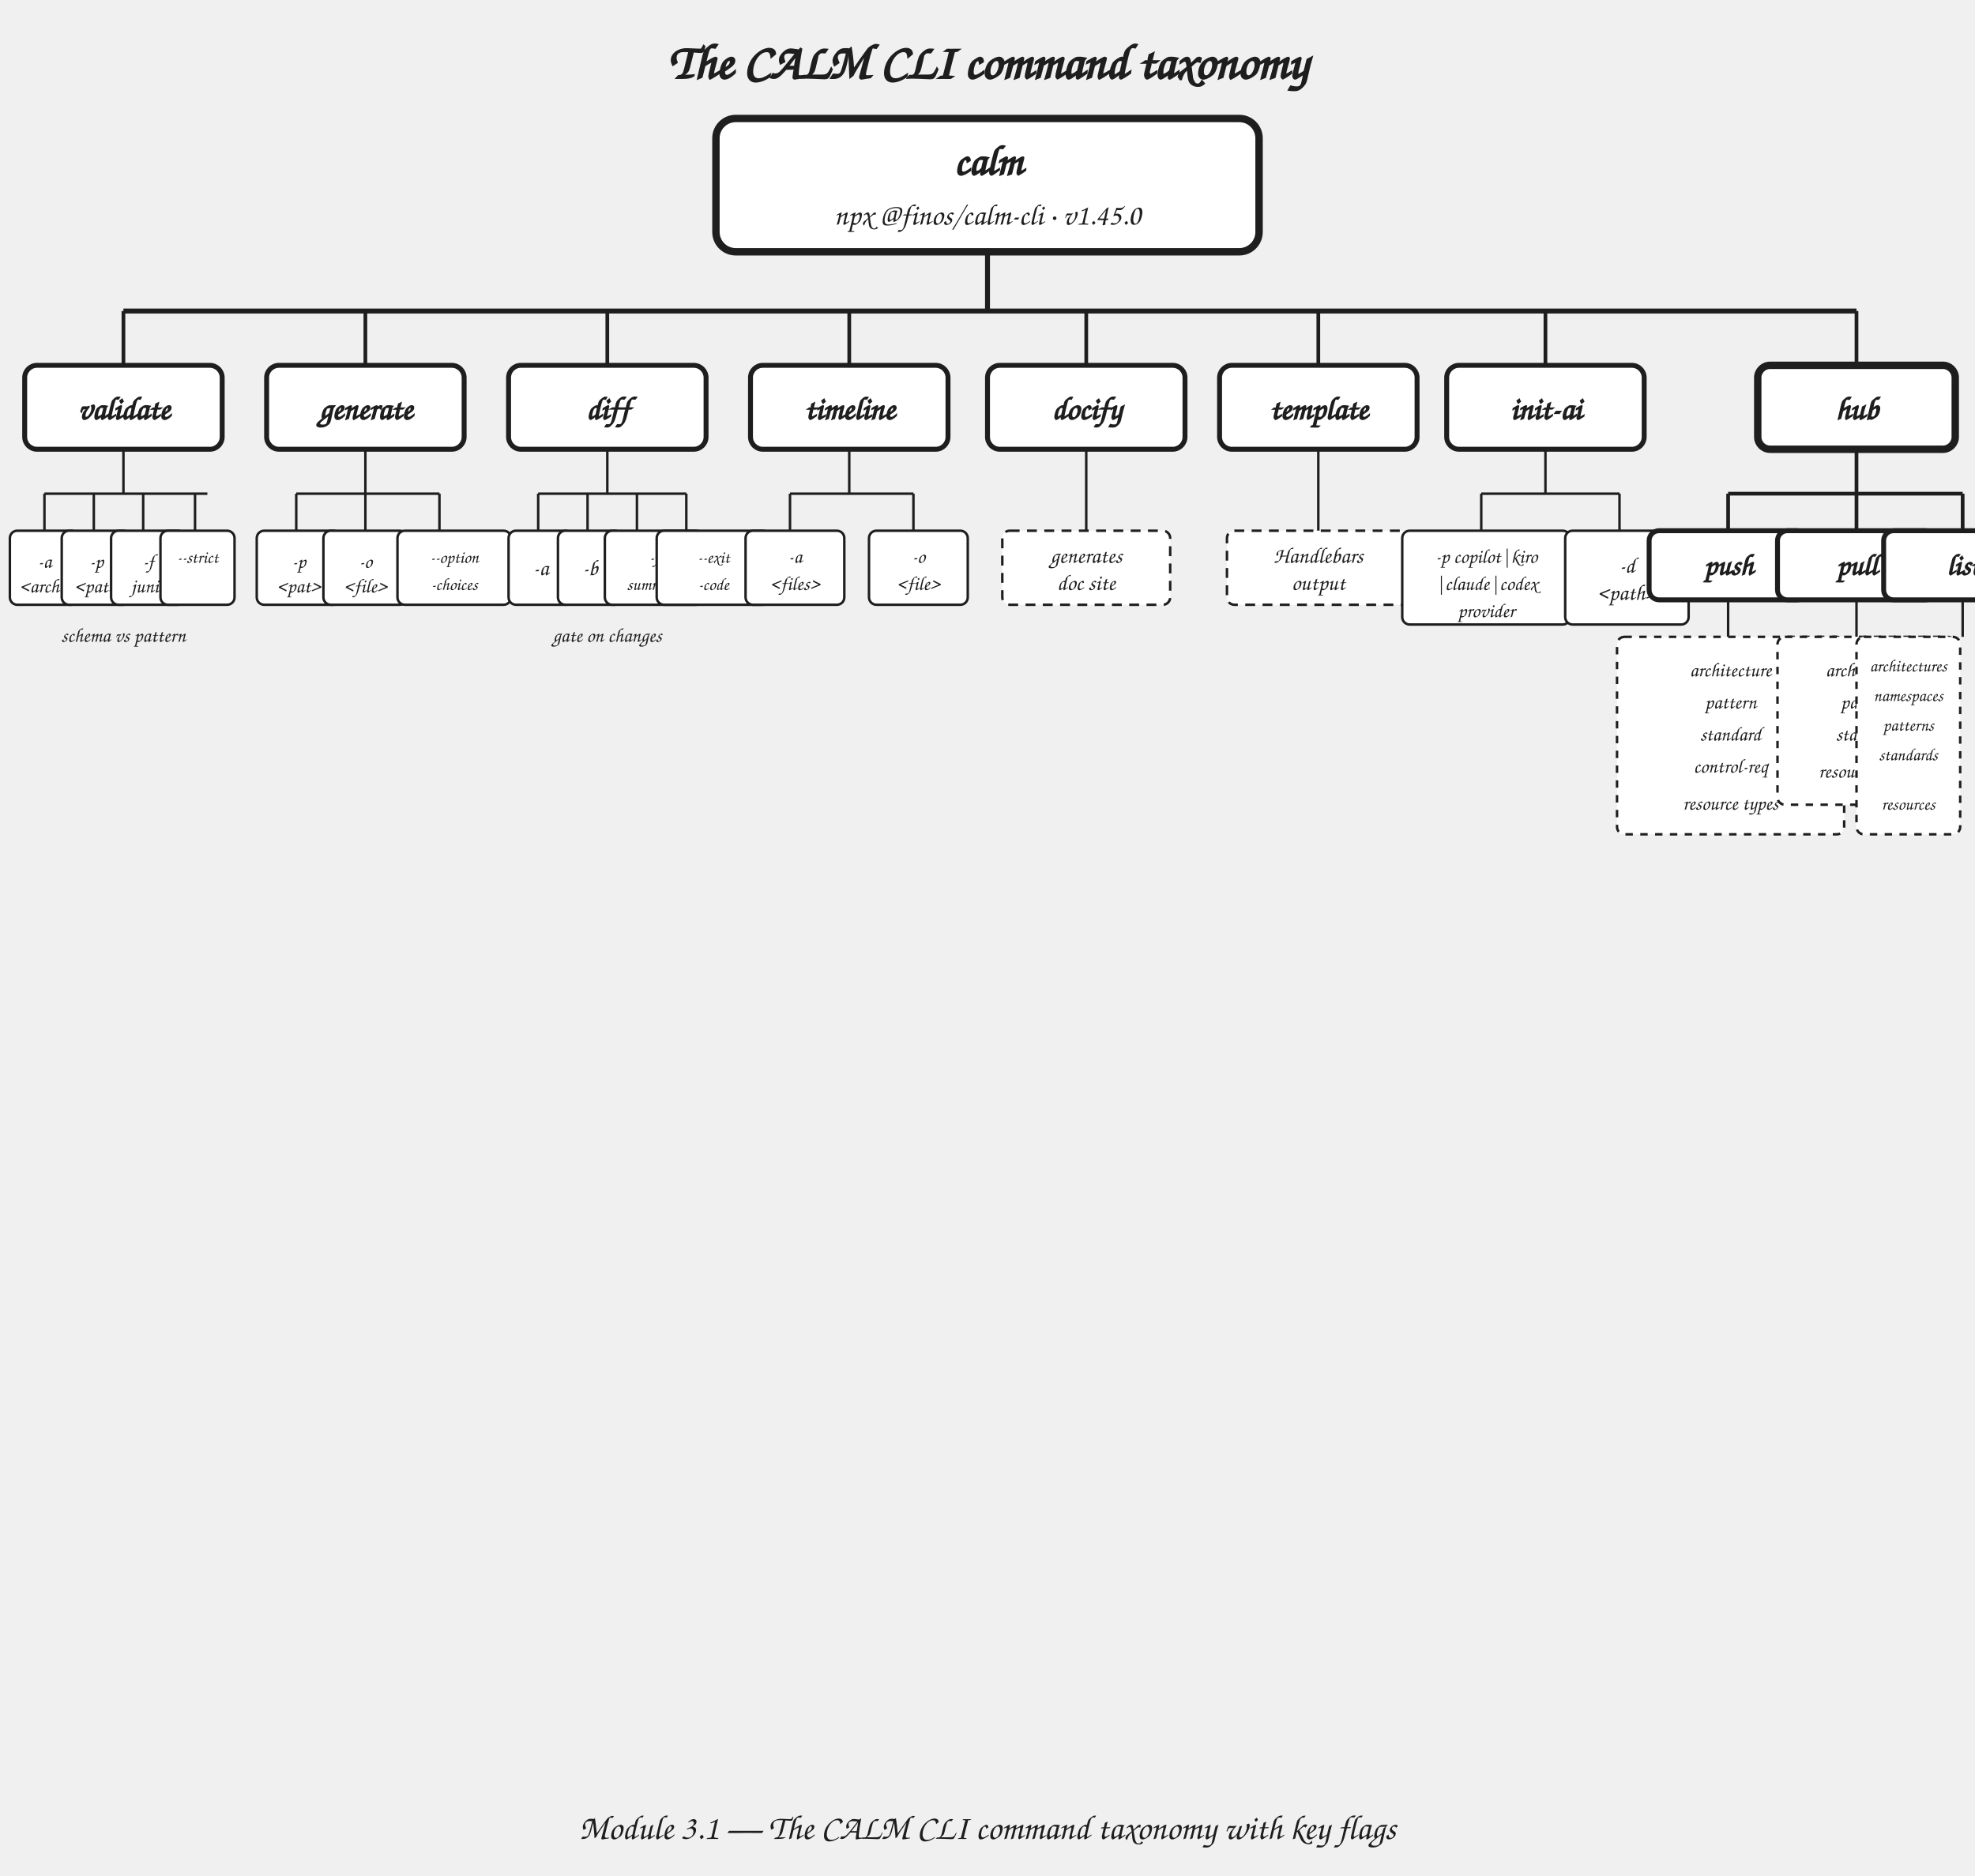
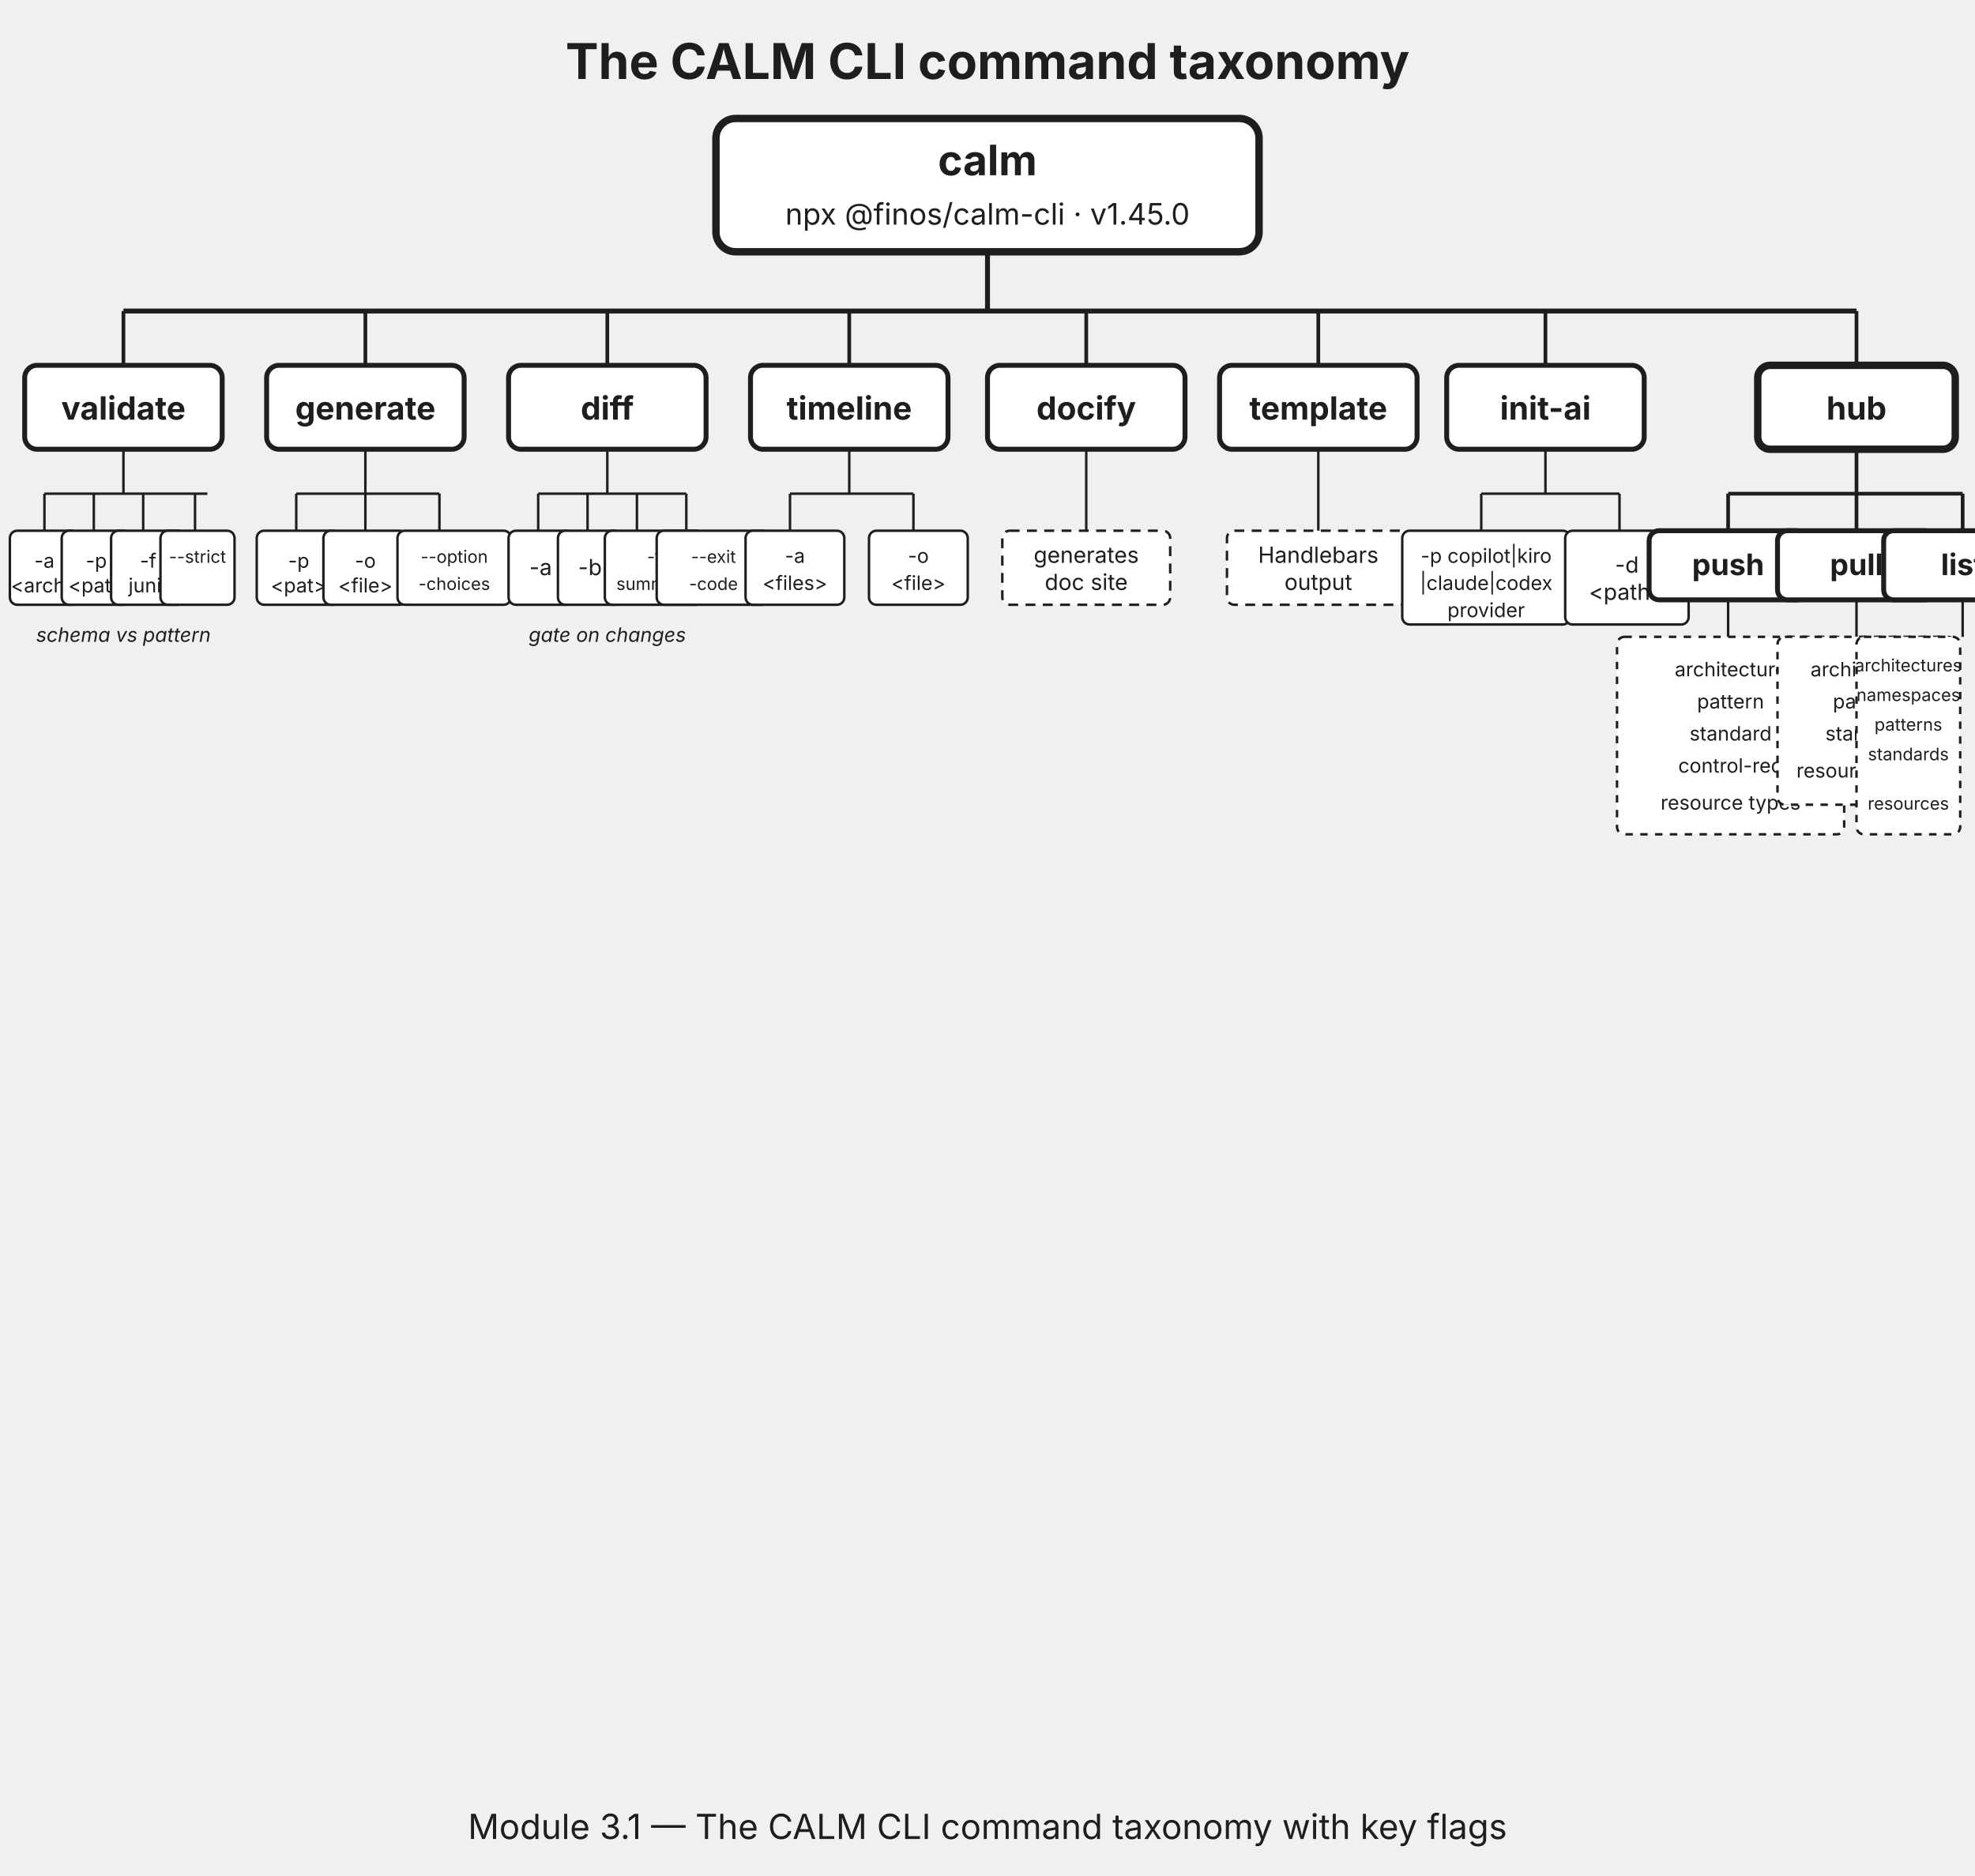
<svg xmlns="http://www.w3.org/2000/svg" viewBox="0 0 800 760" width="800" height="760" style="background:#ffffff">
  <defs>
    <marker id="arr" markerWidth="10" markerHeight="7" refX="9" refY="3.5" orient="auto">
      <polygon points="0 0, 10 3.5, 0 7" fill="#1e1e1e" />
    </marker>
  </defs>
-   <style>text { font-family: Virgil, 'Segoe UI Emoji', cursive; fill: #1e1e1e; }</style>
+   <style>text { font-family: Inter, system-ui, sans-serif; fill: #1e1e1e; }</style>
  <text x="400" y="32" font-size="20" text-anchor="middle" font-weight="bold">The CALM CLI command taxonomy</text>
  <rect x="290" y="48" width="220" height="54" rx="8" ry="8" fill="#ffffff" stroke="#1e1e1e" stroke-width="3" />
  <text x="400" y="71" font-size="17" text-anchor="middle" font-weight="bold">calm</text>
  <text x="400" y="91" font-size="12" text-anchor="middle">npx @finos/calm-cli  ·  v1.45.0</text>
  <line x1="400" y1="102" x2="400" y2="126" stroke="#1e1e1e" stroke-width="2" />
  <line x1="50" y1="126" x2="752" y2="126" stroke="#1e1e1e" stroke-width="2" />
  <line x1="50" y1="126" x2="50" y2="148" stroke="#1e1e1e" stroke-width="1.5" />
  <line x1="148" y1="126" x2="148" y2="148" stroke="#1e1e1e" stroke-width="1.5" />
  <line x1="246" y1="126" x2="246" y2="148" stroke="#1e1e1e" stroke-width="1.5" />
  <line x1="344" y1="126" x2="344" y2="148" stroke="#1e1e1e" stroke-width="1.5" />
  <line x1="440" y1="126" x2="440" y2="148" stroke="#1e1e1e" stroke-width="1.5" />
  <line x1="534" y1="126" x2="534" y2="148" stroke="#1e1e1e" stroke-width="1.5" />
  <line x1="626" y1="126" x2="626" y2="148" stroke="#1e1e1e" stroke-width="1.5" />
  <line x1="752" y1="126" x2="752" y2="148" stroke="#1e1e1e" stroke-width="1.5" />
  <rect x="10" y="148" width="80" height="34" rx="5" fill="#ffffff" stroke="#1e1e1e" stroke-width="2" />
  <text x="50" y="170" font-size="13" text-anchor="middle" font-weight="bold">validate</text>
  <line x1="50" y1="182" x2="50" y2="200" stroke="#1e1e1e" stroke-width="1" />
  <line x1="18" y1="200" x2="84" y2="200" stroke="#1e1e1e" stroke-width="1" />
  <line x1="18" y1="200" x2="18" y2="215" stroke="#1e1e1e" stroke-width="1" />
  <line x1="38" y1="200" x2="38" y2="215" stroke="#1e1e1e" stroke-width="1" />
  <line x1="58" y1="200" x2="58" y2="215" stroke="#1e1e1e" stroke-width="1" />
  <line x1="79" y1="200" x2="79" y2="215" stroke="#1e1e1e" stroke-width="1" />
  <rect x="4" y="215" width="28" height="30" rx="3" fill="#ffffff" stroke="#1e1e1e" stroke-width="1" />
  <text x="18" y="230" font-size="8" text-anchor="middle">-a</text>
  <text x="18" y="240" font-size="8" text-anchor="middle">&lt;arch&gt;</text>
  <rect x="25" y="215" width="28" height="30" rx="3" fill="#ffffff" stroke="#1e1e1e" stroke-width="1" />
  <text x="39" y="230" font-size="8" text-anchor="middle">-p</text>
  <text x="39" y="240" font-size="8" text-anchor="middle">&lt;pat&gt;</text>
  <rect x="45" y="215" width="30" height="30" rx="3" fill="#ffffff" stroke="#1e1e1e" stroke-width="1" />
  <text x="60" y="230" font-size="8" text-anchor="middle">-f</text>
  <text x="60" y="240" font-size="8" text-anchor="middle">junit</text>
  <rect x="65" y="215" width="30" height="30" rx="3" fill="#ffffff" stroke="#1e1e1e" stroke-width="1" />
  <text x="80" y="228" font-size="7" text-anchor="middle">--strict</text>
  <text x="50" y="260" font-size="8" text-anchor="middle" fill="#555" font-style="italic">schema vs pattern</text>
  <rect x="108" y="148" width="80" height="34" rx="5" fill="#ffffff" stroke="#1e1e1e" stroke-width="2" />
  <text x="148" y="170" font-size="13" text-anchor="middle" font-weight="bold">generate</text>
  <line x1="148" y1="182" x2="148" y2="200" stroke="#1e1e1e" stroke-width="1" />
  <line x1="120" y1="200" x2="178" y2="200" stroke="#1e1e1e" stroke-width="1" />
  <line x1="120" y1="200" x2="120" y2="215" stroke="#1e1e1e" stroke-width="1" />
  <line x1="148" y1="200" x2="148" y2="215" stroke="#1e1e1e" stroke-width="1" />
  <line x1="178" y1="200" x2="178" y2="215" stroke="#1e1e1e" stroke-width="1" />
  <rect x="104" y="215" width="34" height="30" rx="3" fill="#ffffff" stroke="#1e1e1e" stroke-width="1" />
  <text x="121" y="230" font-size="8" text-anchor="middle">-p</text>
  <text x="121" y="240" font-size="8" text-anchor="middle">&lt;pat&gt;</text>
  <rect x="131" y="215" width="34" height="30" rx="3" fill="#ffffff" stroke="#1e1e1e" stroke-width="1" />
  <text x="148" y="230" font-size="8" text-anchor="middle">-o</text>
  <text x="148" y="240" font-size="8" text-anchor="middle">&lt;file&gt;</text>
  <rect x="161" y="215" width="46" height="30" rx="3" fill="#ffffff" stroke="#1e1e1e" stroke-width="1" />
  <text x="184" y="228" font-size="7" text-anchor="middle">--option</text>
  <text x="184" y="239" font-size="7" text-anchor="middle">-choices</text>
  <rect x="206" y="148" width="80" height="34" rx="5" fill="#ffffff" stroke="#1e1e1e" stroke-width="2" />
  <text x="246" y="170" font-size="13" text-anchor="middle" font-weight="bold">diff</text>
  <line x1="246" y1="182" x2="246" y2="200" stroke="#1e1e1e" stroke-width="1" />
  <line x1="218" y1="200" x2="278" y2="200" stroke="#1e1e1e" stroke-width="1" />
  <line x1="218" y1="200" x2="218" y2="215" stroke="#1e1e1e" stroke-width="1" />
  <line x1="238" y1="200" x2="238" y2="215" stroke="#1e1e1e" stroke-width="1" />
  <line x1="258" y1="200" x2="258" y2="215" stroke="#1e1e1e" stroke-width="1" />
  <line x1="278" y1="200" x2="278" y2="215" stroke="#1e1e1e" stroke-width="1" />
  <rect x="206" y="215" width="26" height="30" rx="3" fill="#ffffff" stroke="#1e1e1e" stroke-width="1" />
  <text x="219" y="233" font-size="9" text-anchor="middle">-a</text>
  <rect x="226" y="215" width="26" height="30" rx="3" fill="#ffffff" stroke="#1e1e1e" stroke-width="1" />
  <text x="239" y="233" font-size="9" text-anchor="middle">-b</text>
  <rect x="245" y="215" width="40" height="30" rx="3" fill="#ffffff" stroke="#1e1e1e" stroke-width="1" />
  <text x="265" y="228" font-size="7" text-anchor="middle">-f</text>
  <text x="265" y="239" font-size="7" text-anchor="middle">summary</text>
  <rect x="266" y="215" width="46" height="30" rx="3" fill="#ffffff" stroke="#1e1e1e" stroke-width="1" />
  <text x="289" y="228" font-size="7" text-anchor="middle">--exit</text>
  <text x="289" y="239" font-size="7" text-anchor="middle">-code</text>
  <text x="246" y="260" font-size="8" text-anchor="middle" fill="#555" font-style="italic">gate on changes</text>
  <rect x="304" y="148" width="80" height="34" rx="5" fill="#ffffff" stroke="#1e1e1e" stroke-width="2" />
  <text x="344" y="170" font-size="13" text-anchor="middle" font-weight="bold">timeline</text>
  <line x1="344" y1="182" x2="344" y2="200" stroke="#1e1e1e" stroke-width="1" />
  <line x1="320" y1="200" x2="370" y2="200" stroke="#1e1e1e" stroke-width="1" />
  <line x1="320" y1="200" x2="320" y2="215" stroke="#1e1e1e" stroke-width="1" />
  <line x1="370" y1="200" x2="370" y2="215" stroke="#1e1e1e" stroke-width="1" />
  <rect x="302" y="215" width="40" height="30" rx="3" fill="#ffffff" stroke="#1e1e1e" stroke-width="1" />
  <text x="322" y="228" font-size="8" text-anchor="middle">-a</text>
  <text x="322" y="239" font-size="8" text-anchor="middle">&lt;files&gt;</text>
  <rect x="352" y="215" width="40" height="30" rx="3" fill="#ffffff" stroke="#1e1e1e" stroke-width="1" />
  <text x="372" y="228" font-size="8" text-anchor="middle">-o</text>
  <text x="372" y="239" font-size="8" text-anchor="middle">&lt;file&gt;</text>
  <rect x="400" y="148" width="80" height="34" rx="5" fill="#ffffff" stroke="#1e1e1e" stroke-width="2" />
  <text x="440" y="170" font-size="13" text-anchor="middle" font-weight="bold">docify</text>
  <line x1="440" y1="182" x2="440" y2="215" stroke="#1e1e1e" stroke-width="1" />
  <rect x="406" y="215" width="68" height="30" rx="3" fill="#ffffff" stroke="#1e1e1e" stroke-width="1" stroke-dasharray="4,3" />
  <text x="440" y="228" font-size="9" text-anchor="middle">generates</text>
  <text x="440" y="239" font-size="9" text-anchor="middle">doc site</text>
  <rect x="494" y="148" width="80" height="34" rx="5" fill="#ffffff" stroke="#1e1e1e" stroke-width="2" />
  <text x="534" y="170" font-size="13" text-anchor="middle" font-weight="bold">template</text>
  <line x1="534" y1="182" x2="534" y2="215" stroke="#1e1e1e" stroke-width="1" />
  <rect x="497" y="215" width="74" height="30" rx="3" fill="#ffffff" stroke="#1e1e1e" stroke-width="1" stroke-dasharray="4,3" />
  <text x="534" y="228" font-size="9" text-anchor="middle">Handlebars</text>
  <text x="534" y="239" font-size="9" text-anchor="middle">output</text>
  <rect x="586" y="148" width="80" height="34" rx="5" fill="#ffffff" stroke="#1e1e1e" stroke-width="2" />
  <text x="626" y="170" font-size="13" text-anchor="middle" font-weight="bold">init-ai</text>
  <line x1="626" y1="182" x2="626" y2="200" stroke="#1e1e1e" stroke-width="1" />
  <line x1="600" y1="200" x2="656" y2="200" stroke="#1e1e1e" stroke-width="1" />
  <line x1="600" y1="200" x2="600" y2="215" stroke="#1e1e1e" stroke-width="1" />
  <line x1="656" y1="200" x2="656" y2="215" stroke="#1e1e1e" stroke-width="1" />
  <rect x="568" y="215" width="68" height="38" rx="3" fill="#ffffff" stroke="#1e1e1e" stroke-width="1" />
  <text x="602" y="228" font-size="8" text-anchor="middle">-p copilot|kiro</text>
  <text x="602" y="239" font-size="8" text-anchor="middle">|claude|codex</text>
  <text x="602" y="250" font-size="8" text-anchor="middle" fill="#777">provider</text>
  <rect x="634" y="215" width="50" height="38" rx="3" fill="#ffffff" stroke="#1e1e1e" stroke-width="1" />
  <text x="659" y="232" font-size="9" text-anchor="middle">-d</text>
  <text x="659" y="243" font-size="9" text-anchor="middle">&lt;path&gt;</text>
  <rect x="712" y="148" width="80" height="34" rx="5" fill="#ffffff" stroke="#1e1e1e" stroke-width="3" />
  <text x="752" y="170" font-size="13" text-anchor="middle" font-weight="bold">hub</text>
  <line x1="752" y1="182" x2="752" y2="200" stroke="#1e1e1e" stroke-width="1.5" />
  <line x1="700" y1="200" x2="795" y2="200" stroke="#1e1e1e" stroke-width="1.5" />
  <line x1="700" y1="200" x2="700" y2="215" stroke="#1e1e1e" stroke-width="1.5" />
  <line x1="752" y1="200" x2="752" y2="215" stroke="#1e1e1e" stroke-width="1.5" />
  <line x1="795" y1="200" x2="795" y2="215" stroke="#1e1e1e" stroke-width="1.5" />
  <rect x="668" y="215" width="64" height="28" rx="4" fill="#ffffff" stroke="#1e1e1e" stroke-width="2" />
  <text x="700" y="233" font-size="12" text-anchor="middle" font-weight="bold">push</text>
  <line x1="700" y1="243" x2="700" y2="258" stroke="#1e1e1e" stroke-width="1" />
  <rect x="655" y="258" width="92" height="80" rx="3" fill="#ffffff" stroke="#1e1e1e" stroke-width="1" stroke-dasharray="3,3" />
  <text x="701" y="274" font-size="8" text-anchor="middle">architecture</text>
  <text x="701" y="287" font-size="8" text-anchor="middle">pattern</text>
  <text x="701" y="300" font-size="8" text-anchor="middle">standard</text>
  <text x="701" y="313" font-size="8" text-anchor="middle">control-req</text>
  <text x="701" y="328" font-size="8" text-anchor="middle" fill="#777">resource types</text>
  <rect x="720" y="215" width="64" height="28" rx="4" fill="#ffffff" stroke="#1e1e1e" stroke-width="2" />
  <text x="752" y="233" font-size="12" text-anchor="middle" font-weight="bold">pull</text>
  <line x1="752" y1="243" x2="752" y2="258" stroke="#1e1e1e" stroke-width="1" />
  <rect x="720" y="258" width="72" height="68" rx="3" fill="#ffffff" stroke="#1e1e1e" stroke-width="1" stroke-dasharray="3,3" />
  <text x="756" y="274" font-size="8" text-anchor="middle">architecture</text>
  <text x="756" y="287" font-size="8" text-anchor="middle">pattern</text>
  <text x="756" y="300" font-size="8" text-anchor="middle">standard</text>
  <text x="756" y="315" font-size="8" text-anchor="middle" fill="#777">resource types</text>
  <rect x="763" y="215" width="64" height="28" rx="4" fill="#ffffff" stroke="#1e1e1e" stroke-width="2" />
  <text x="795" y="233" font-size="12" text-anchor="middle" font-weight="bold">list</text>
  <line x1="795" y1="243" x2="795" y2="258" stroke="#1e1e1e" stroke-width="1" />
  <rect x="752" y="258" width="42" height="80" rx="3" fill="#ffffff" stroke="#1e1e1e" stroke-width="1" stroke-dasharray="3,3" />
  <text x="773" y="272" font-size="7" text-anchor="middle">architectures</text>
  <text x="773" y="284" font-size="7" text-anchor="middle">namespaces</text>
  <text x="773" y="296" font-size="7" text-anchor="middle">patterns</text>
  <text x="773" y="308" font-size="7" text-anchor="middle">standards</text>
  <text x="773" y="328" font-size="7" text-anchor="middle" fill="#777">resources</text>
  <text x="400" y="745" font-size="14" text-anchor="middle" fill="#757575">Module 3.1 — The CALM CLI command taxonomy with key flags</text>
</svg>
